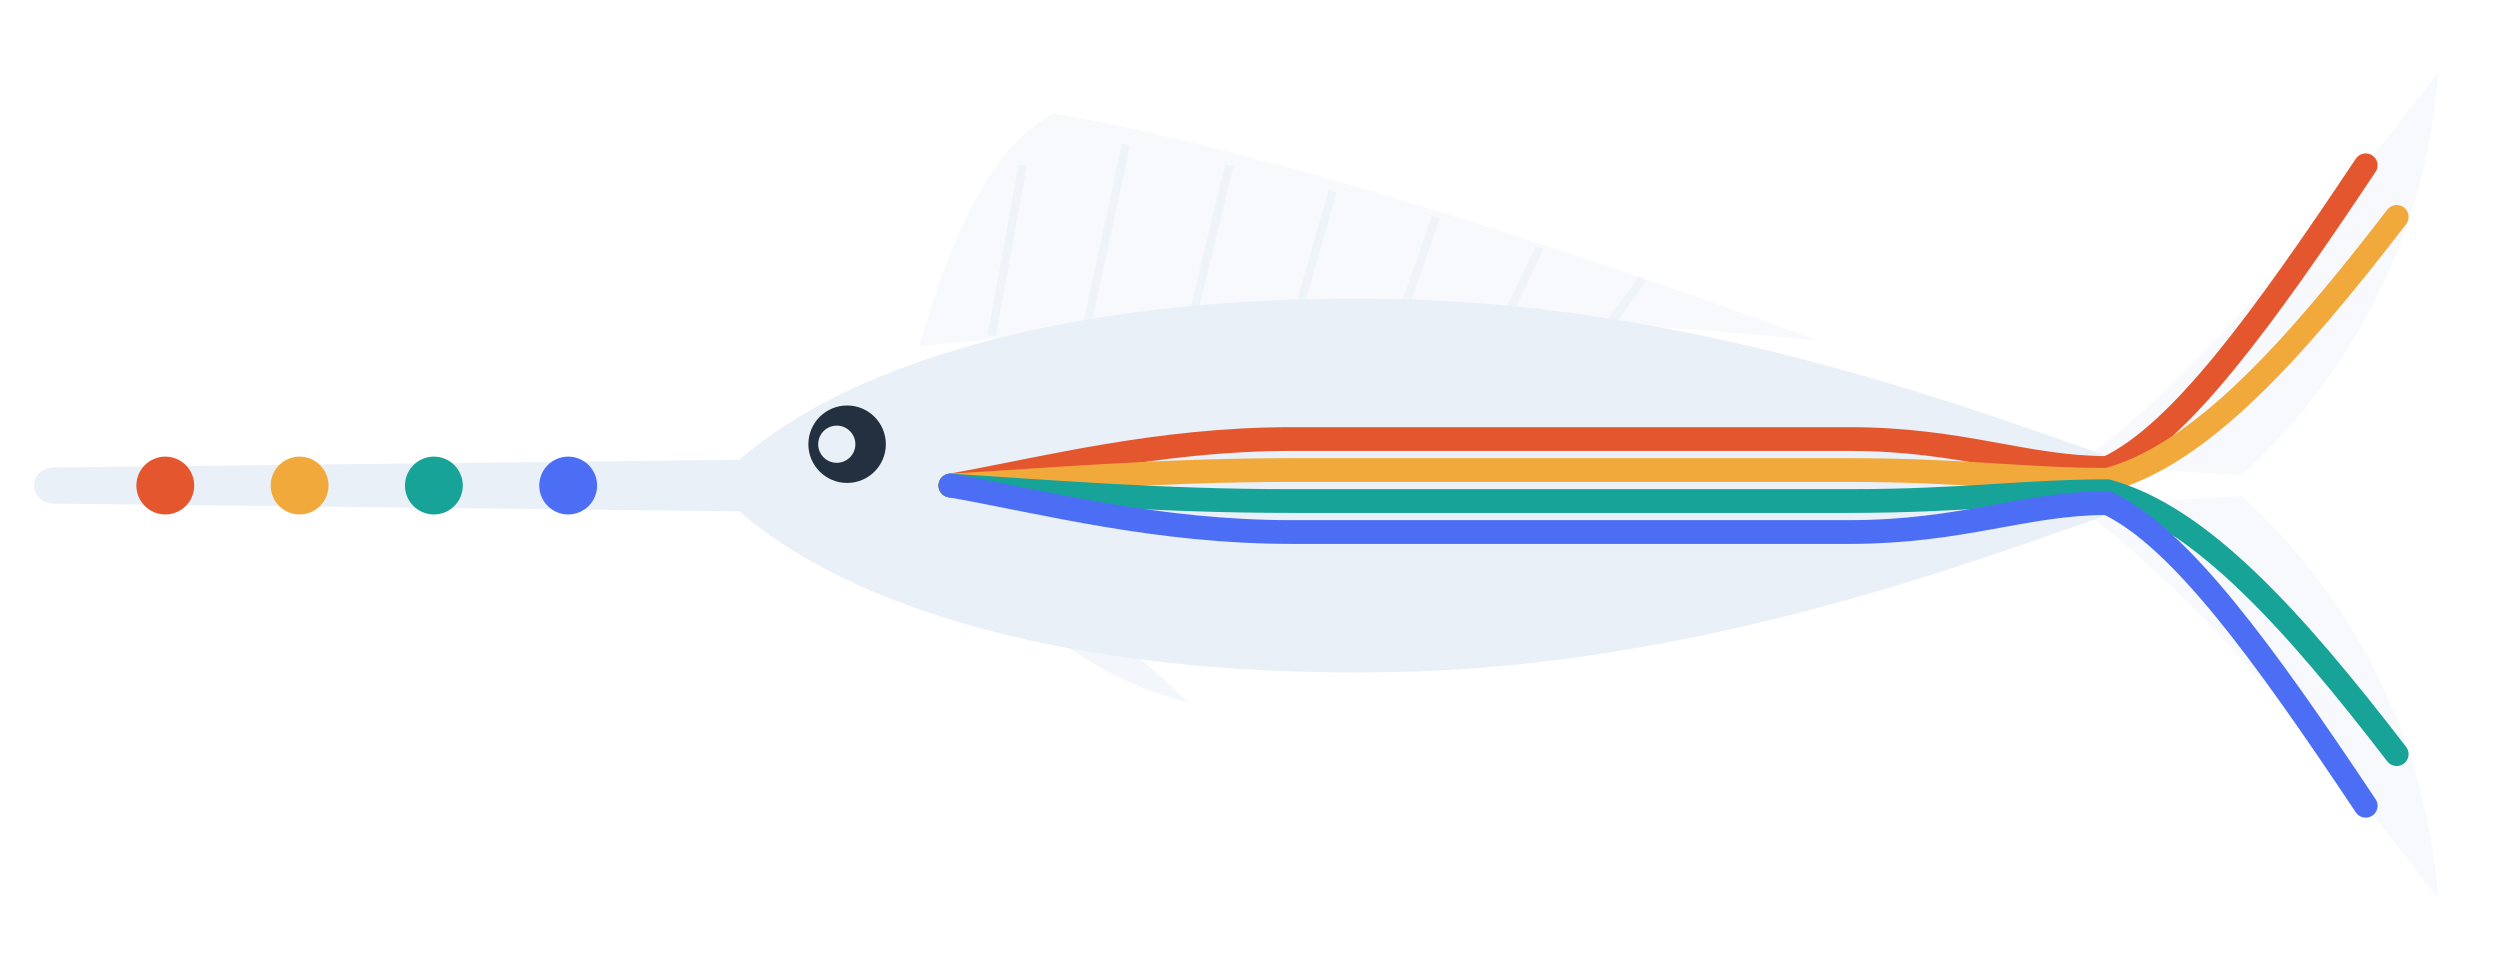
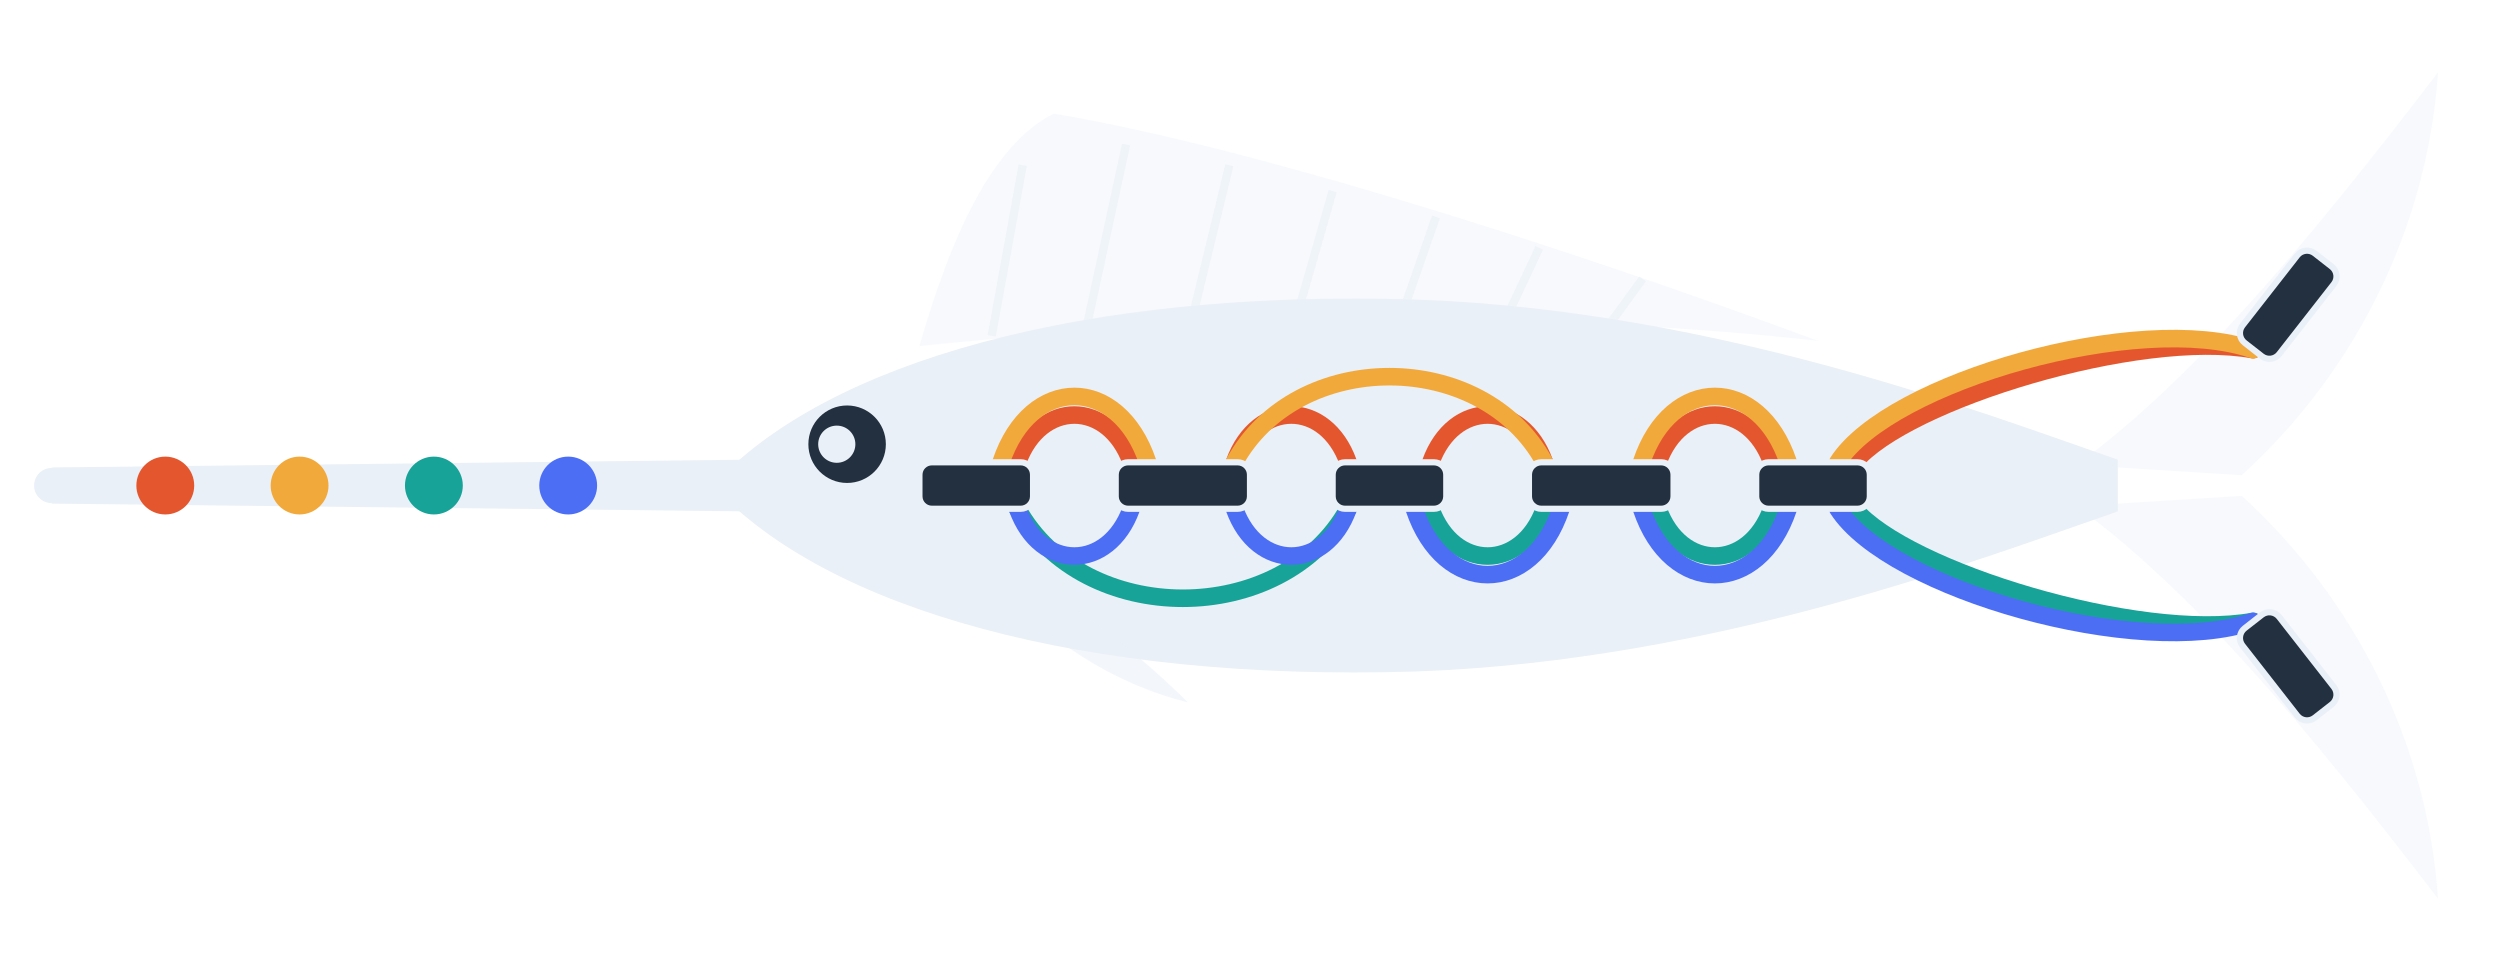
<svg xmlns="http://www.w3.org/2000/svg" viewBox="12 34 484 188" width="484" height="188" role="img" aria-label="A spearfish whose bill is a long read and whose body carries isoform lanes that split in its forked tail">
  <path d="M 190 101 C 196 80 204 62 216 56 C 252 62 310 80 364 100 C 320 95 258 94 190 101 Z" fill="#EAF0F7" opacity="0.38" />
  <line x1="204" y1="99" x2="210" y2="66" stroke="#EAF0F7" stroke-width="1.6" opacity="0.6" />
  <line x1="222" y1="99" x2="230" y2="62" stroke="#EAF0F7" stroke-width="1.6" opacity="0.6" />
  <line x1="242" y1="99" x2="250" y2="66" stroke="#EAF0F7" stroke-width="1.6" opacity="0.6" />
  <line x1="262" y1="99" x2="270" y2="71" stroke="#EAF0F7" stroke-width="1.6" opacity="0.6" />
  <line x1="282" y1="99" x2="290" y2="76" stroke="#EAF0F7" stroke-width="1.6" opacity="0.6" />
  <line x1="302" y1="99" x2="310" y2="82" stroke="#EAF0F7" stroke-width="1.6" opacity="0.6" />
  <line x1="322" y1="99" x2="330" y2="88" stroke="#EAF0F7" stroke-width="1.6" opacity="0.6" />
  <path d="M 414 132 C 436 148 458 174 484 208 C 482 178 468 150 446 130 Z M 414 124 C 436 108 458 82 484 48 C 482 78 468 106 446 126 Z" fill="#EAF0F7" opacity="0.38" />
  <path d="M 150 128 C 172 104 222 90 286 92 C 344 94 396 114 422 123 L 422 133 C 396 142 344 162 286 164 C 222 166 172 152 150 128 Z" fill="#EAF0F7" />
  <path d="M 214 148 C 224 154 234 162 242 170 C 230 167 220 161 212 154 Z" fill="#EAF0F7" opacity="0.55" />
-   <path d="M 196 128 C 214 124.8 236 119.0 262 119.0 L 370 119.0 C 392 119.0 404 124.6 420 124.6 C 434 118 450 96 470 66" fill="none" stroke="#E4572E" stroke-width="4.6" stroke-linecap="round" stroke-linejoin="round" />
-   <path d="M 196 128 C 214 127.0 236 125.0 262 125.0 L 370 125.0 C 392 125.0 404 126.9 420 126.9 C 438 122 456 102 476 76" fill="none" stroke="#F2A93B" stroke-width="4.6" stroke-linecap="round" stroke-linejoin="round" />
-   <path d="M 196 128 C 214 129.1 236 131.0 262 131.0 L 370 131.0 C 392 131.0 404 129.1 420 129.1 C 438 134 456 154 476 180" fill="none" stroke="#17A398" stroke-width="4.6" stroke-linecap="round" stroke-linejoin="round" />
-   <path d="M 196 128 C 214 131.2 236 137.0 262 137.0 L 370 137.0 C 392 137.0 404 131.4 420 131.4 C 434 138 450 160 470 190" fill="none" stroke="#4C6EF5" stroke-width="4.6" stroke-linecap="round" stroke-linejoin="round" />
+   <path d="M 209.0 123.5 C 213.4 111.3 226.6 111.3 231.0 123.5" fill="none" stroke="#E4572E" stroke-width="3.4" stroke-linecap="round" />
+   <path d="M 205.8 123.5 C 211.5 106.5 228.5 106.5 234.2 123.5" fill="none" stroke="#F2A93B" stroke-width="3.4" stroke-linecap="round" />
+   <path d="M 251.0 123.5 C 255.4 111.3 268.6 111.3 273.0 123.5" fill="none" stroke="#E4572E" stroke-width="3.4" stroke-linecap="round" />
+   <path d="M 289.0 123.5 C 293.4 111.3 306.6 111.3 311.0 123.5" fill="none" stroke="#E4572E" stroke-width="3.4" stroke-linecap="round" />
+   <path d="M 333.0 123.5 C 337.4 111.3 350.6 111.3 355.0 123.5" fill="none" stroke="#E4572E" stroke-width="3.4" stroke-linecap="round" />
+   <path d="M 329.8 123.5 C 335.5 106.5 352.5 106.5 358.2 123.5" fill="none" stroke="#F2A93B" stroke-width="3.4" stroke-linecap="round" />
+   <path d="M 251.0 123.5 C 263.0 101.4 299.0 101.4 311.0 123.5" fill="none" stroke="#F2A93B" stroke-width="3.4" stroke-linecap="round" />
+   <path d="M 209.0 132.5 C 221.8 155.6 260.2 155.6 273.0 132.5" fill="none" stroke="#17A398" stroke-width="3.4" stroke-linecap="round" />
+   <path d="M 289.0 132.5 C 293.4 144.7 306.6 144.7 311.0 132.5" fill="none" stroke="#17A398" stroke-width="3.4" stroke-linecap="round" />
+   <path d="M 285.8 132.5 C 291.5 149.5 308.5 149.5 314.2 132.5" fill="none" stroke="#4C6EF5" stroke-width="3.4" stroke-linecap="round" />
+   <path d="M 333.0 132.5 C 337.4 144.7 350.6 144.7 355.0 132.5" fill="none" stroke="#17A398" stroke-width="3.4" stroke-linecap="round" />
+   <path d="M 329.8 132.5 C 335.5 149.5 352.5 149.5 358.2 132.5" fill="none" stroke="#4C6EF5" stroke-width="3.4" stroke-linecap="round" />
+   <path d="M 209.0 132.5 C 213.4 144.7 226.6 144.7 231.0 132.5" fill="none" stroke="#4C6EF5" stroke-width="3.4" stroke-linecap="round" />
+   <path d="M 251.0 132.5 C 255.4 144.7 268.6 144.7 273.0 132.5" fill="none" stroke="#4C6EF5" stroke-width="3.4" stroke-linecap="round" />
+   <path d="M 371.0 123.5 C 381.0 111.5 426.2 97.7 448.2 101.7" fill="none" stroke="#E4572E" stroke-width="3.4" stroke-linecap="round" />
+   <path d="M 367.8 123.5 C 377.8 107.9 426.2 94.1 448.2 101.7" fill="none" stroke="#F2A93B" stroke-width="3.4" stroke-linecap="round" />
+   <path d="M 371.0 132.5 C 381.0 144.5 426.2 158.3 448.2 154.3" fill="none" stroke="#17A398" stroke-width="3.4" stroke-linecap="round" />
+   <path d="M 367.8 132.5 C 377.8 148.1 426.2 161.9 448.2 154.3" fill="none" stroke="#4C6EF5" stroke-width="3.4" stroke-linecap="round" />
+   <rect x="190" y="123.5" width="22" height="9.0" rx="2.4" fill="#22303F" stroke="#EAF0F7" stroke-width="1.2" />
+   <rect x="228" y="123.5" width="26" height="9.0" rx="2.4" fill="#22303F" stroke="#EAF0F7" stroke-width="1.2" />
+   <rect x="270" y="123.5" width="22" height="9.0" rx="2.4" fill="#22303F" stroke="#EAF0F7" stroke-width="1.2" />
+   <rect x="308" y="123.5" width="28" height="9.0" rx="2.4" fill="#22303F" stroke="#EAF0F7" stroke-width="1.2" />
+   <rect x="352" y="123.5" width="22" height="9.0" rx="2.4" fill="#22303F" stroke="#EAF0F7" stroke-width="1.2" />
+   <rect x="444.0" y="88.5" width="22.0" height="9.0" rx="2.4" fill="#22303F" stroke="#EAF0F7" stroke-width="1.2" transform="rotate(-52 455 93)" />
+   <rect x="444.0" y="158.5" width="22.0" height="9.0" rx="2.4" fill="#22303F" stroke="#EAF0F7" stroke-width="1.2" transform="rotate(52 455 163)" />
  <path d="M 22 124.5 L 156 123 L 156 133 L 22 131.5 Z" fill="#EAF0F7" />
  <circle cx="22" cy="128" r="3.4" fill="#EAF0F7" />
  <circle cx="44" cy="128" r="5.6" fill="#E4572E" />
  <circle cx="70" cy="128" r="5.6" fill="#F2A93B" />
  <circle cx="96" cy="128" r="5.6" fill="#17A398" />
  <circle cx="122" cy="128" r="5.6" fill="#4C6EF5" />
  <circle cx="176" cy="120" r="7.5" fill="#22303F" />
  <circle cx="174" cy="120" r="3.6" fill="#EAF0F7" />
</svg>
